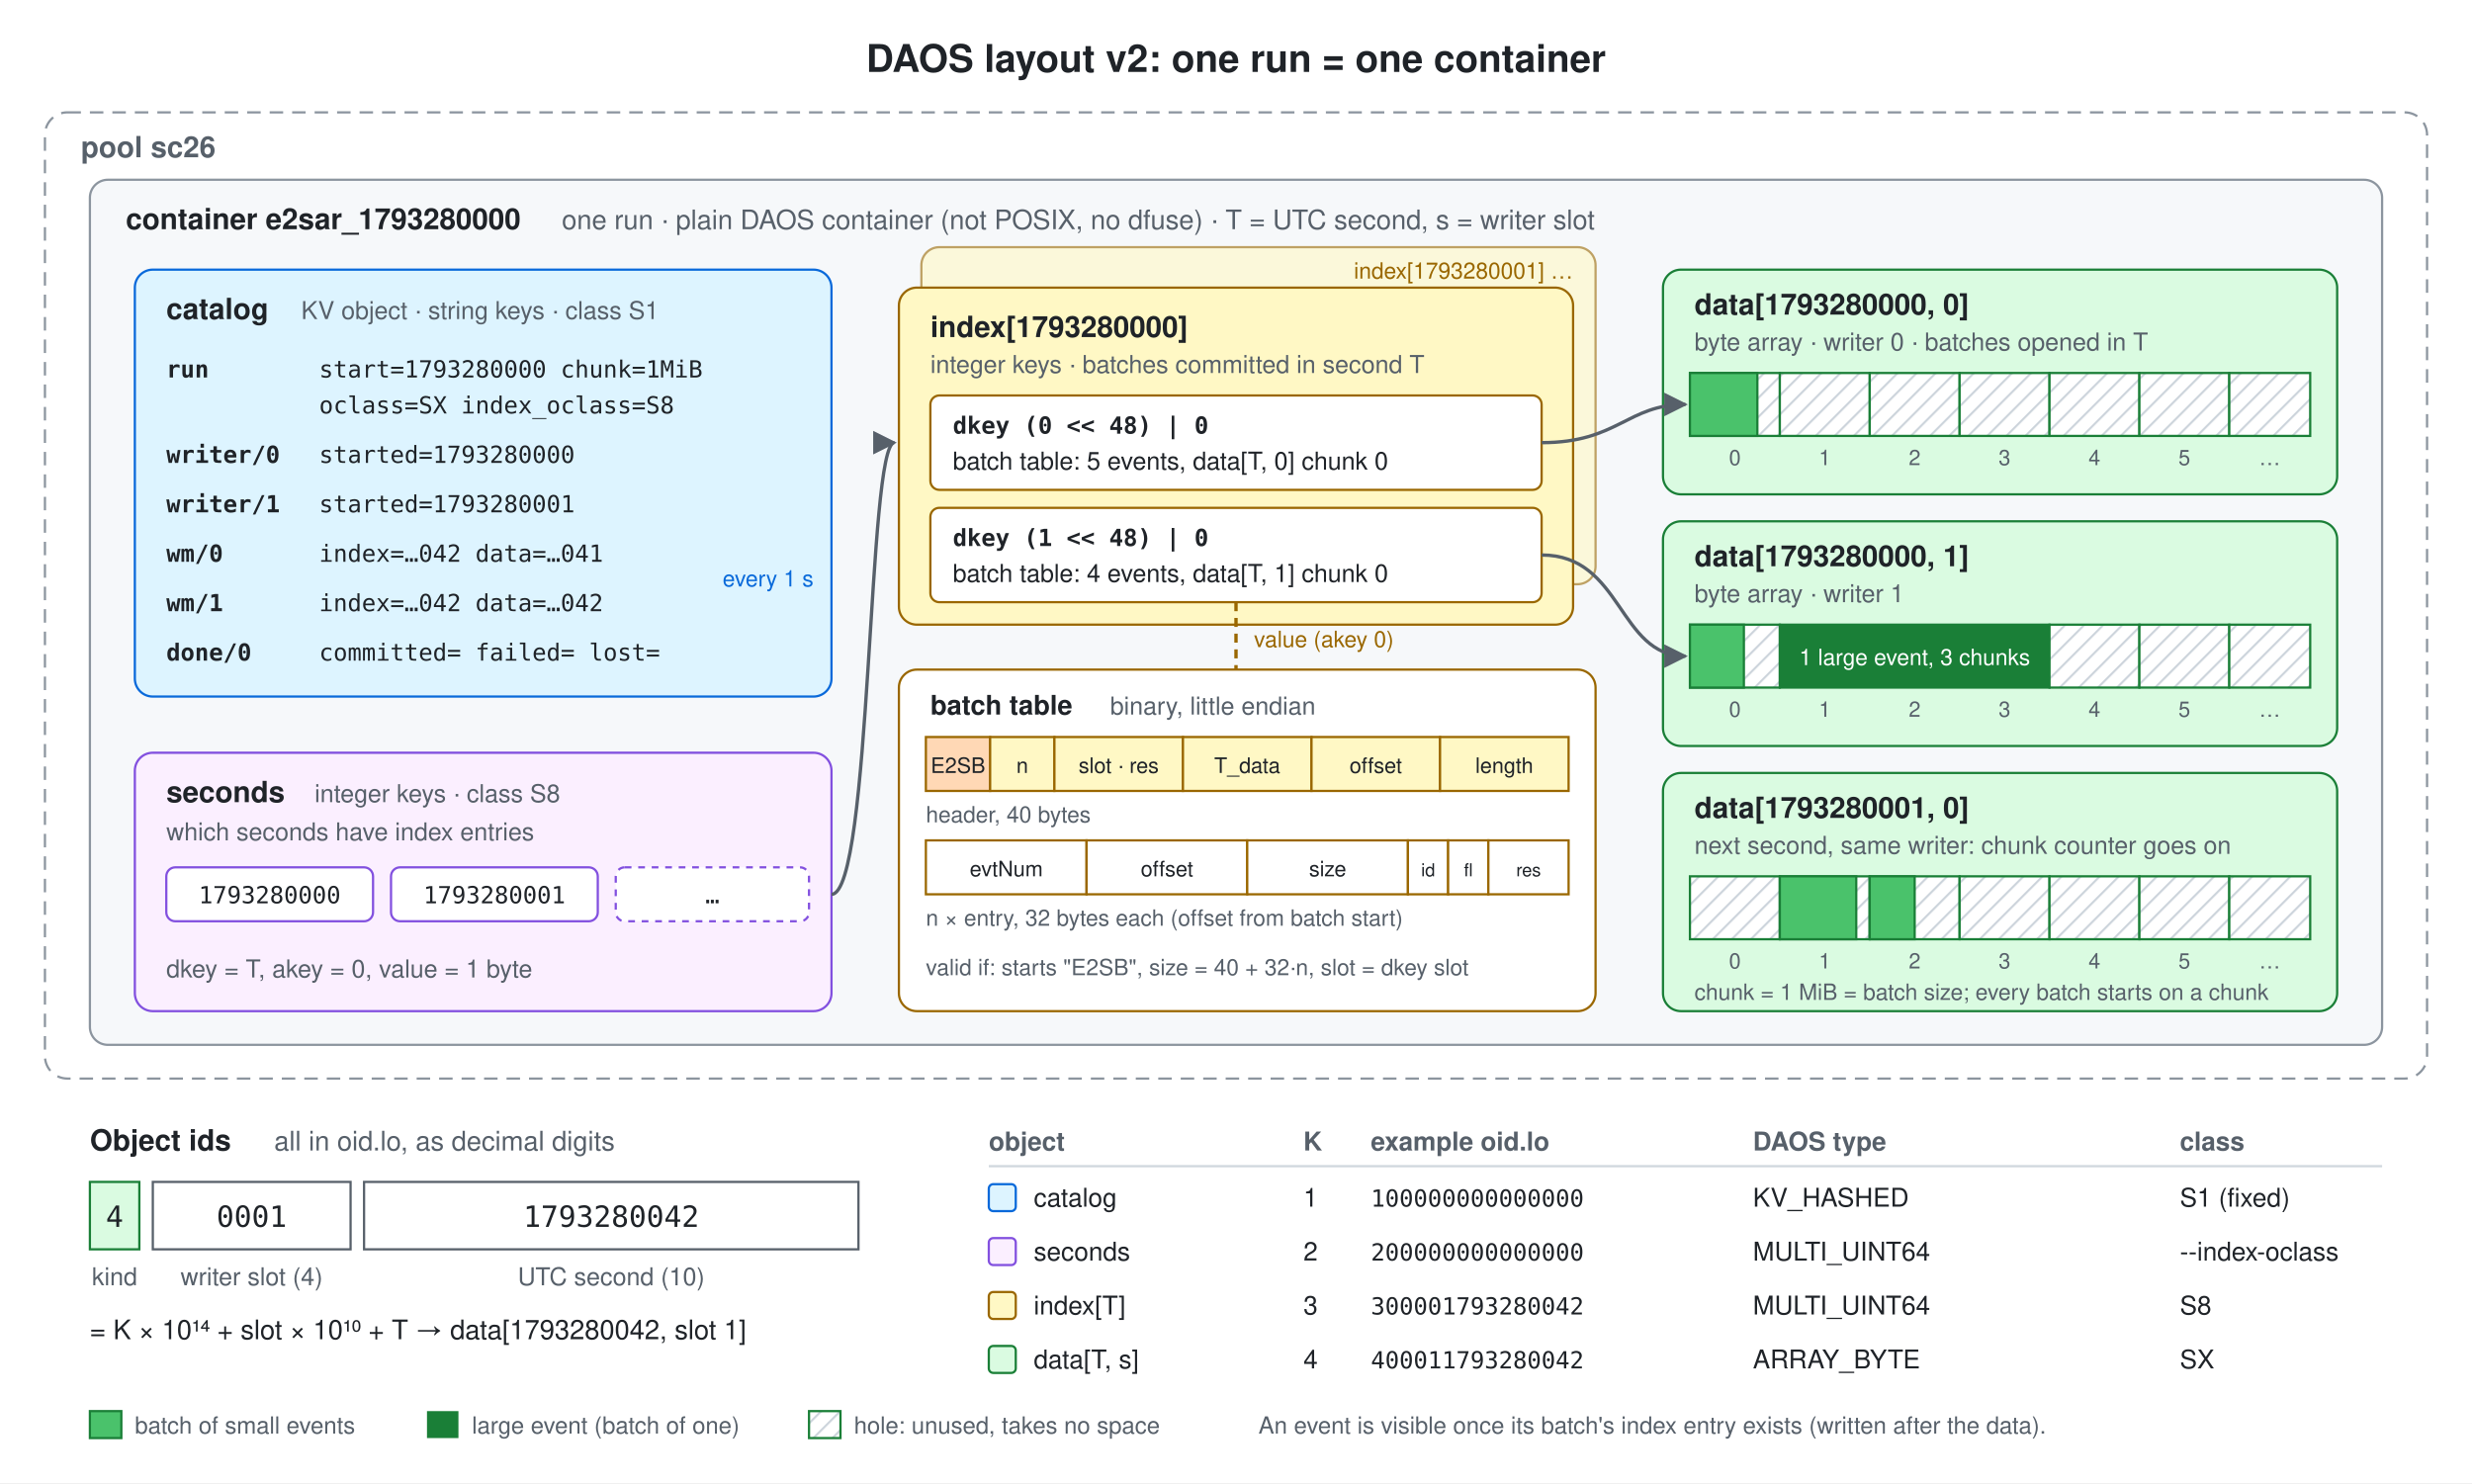
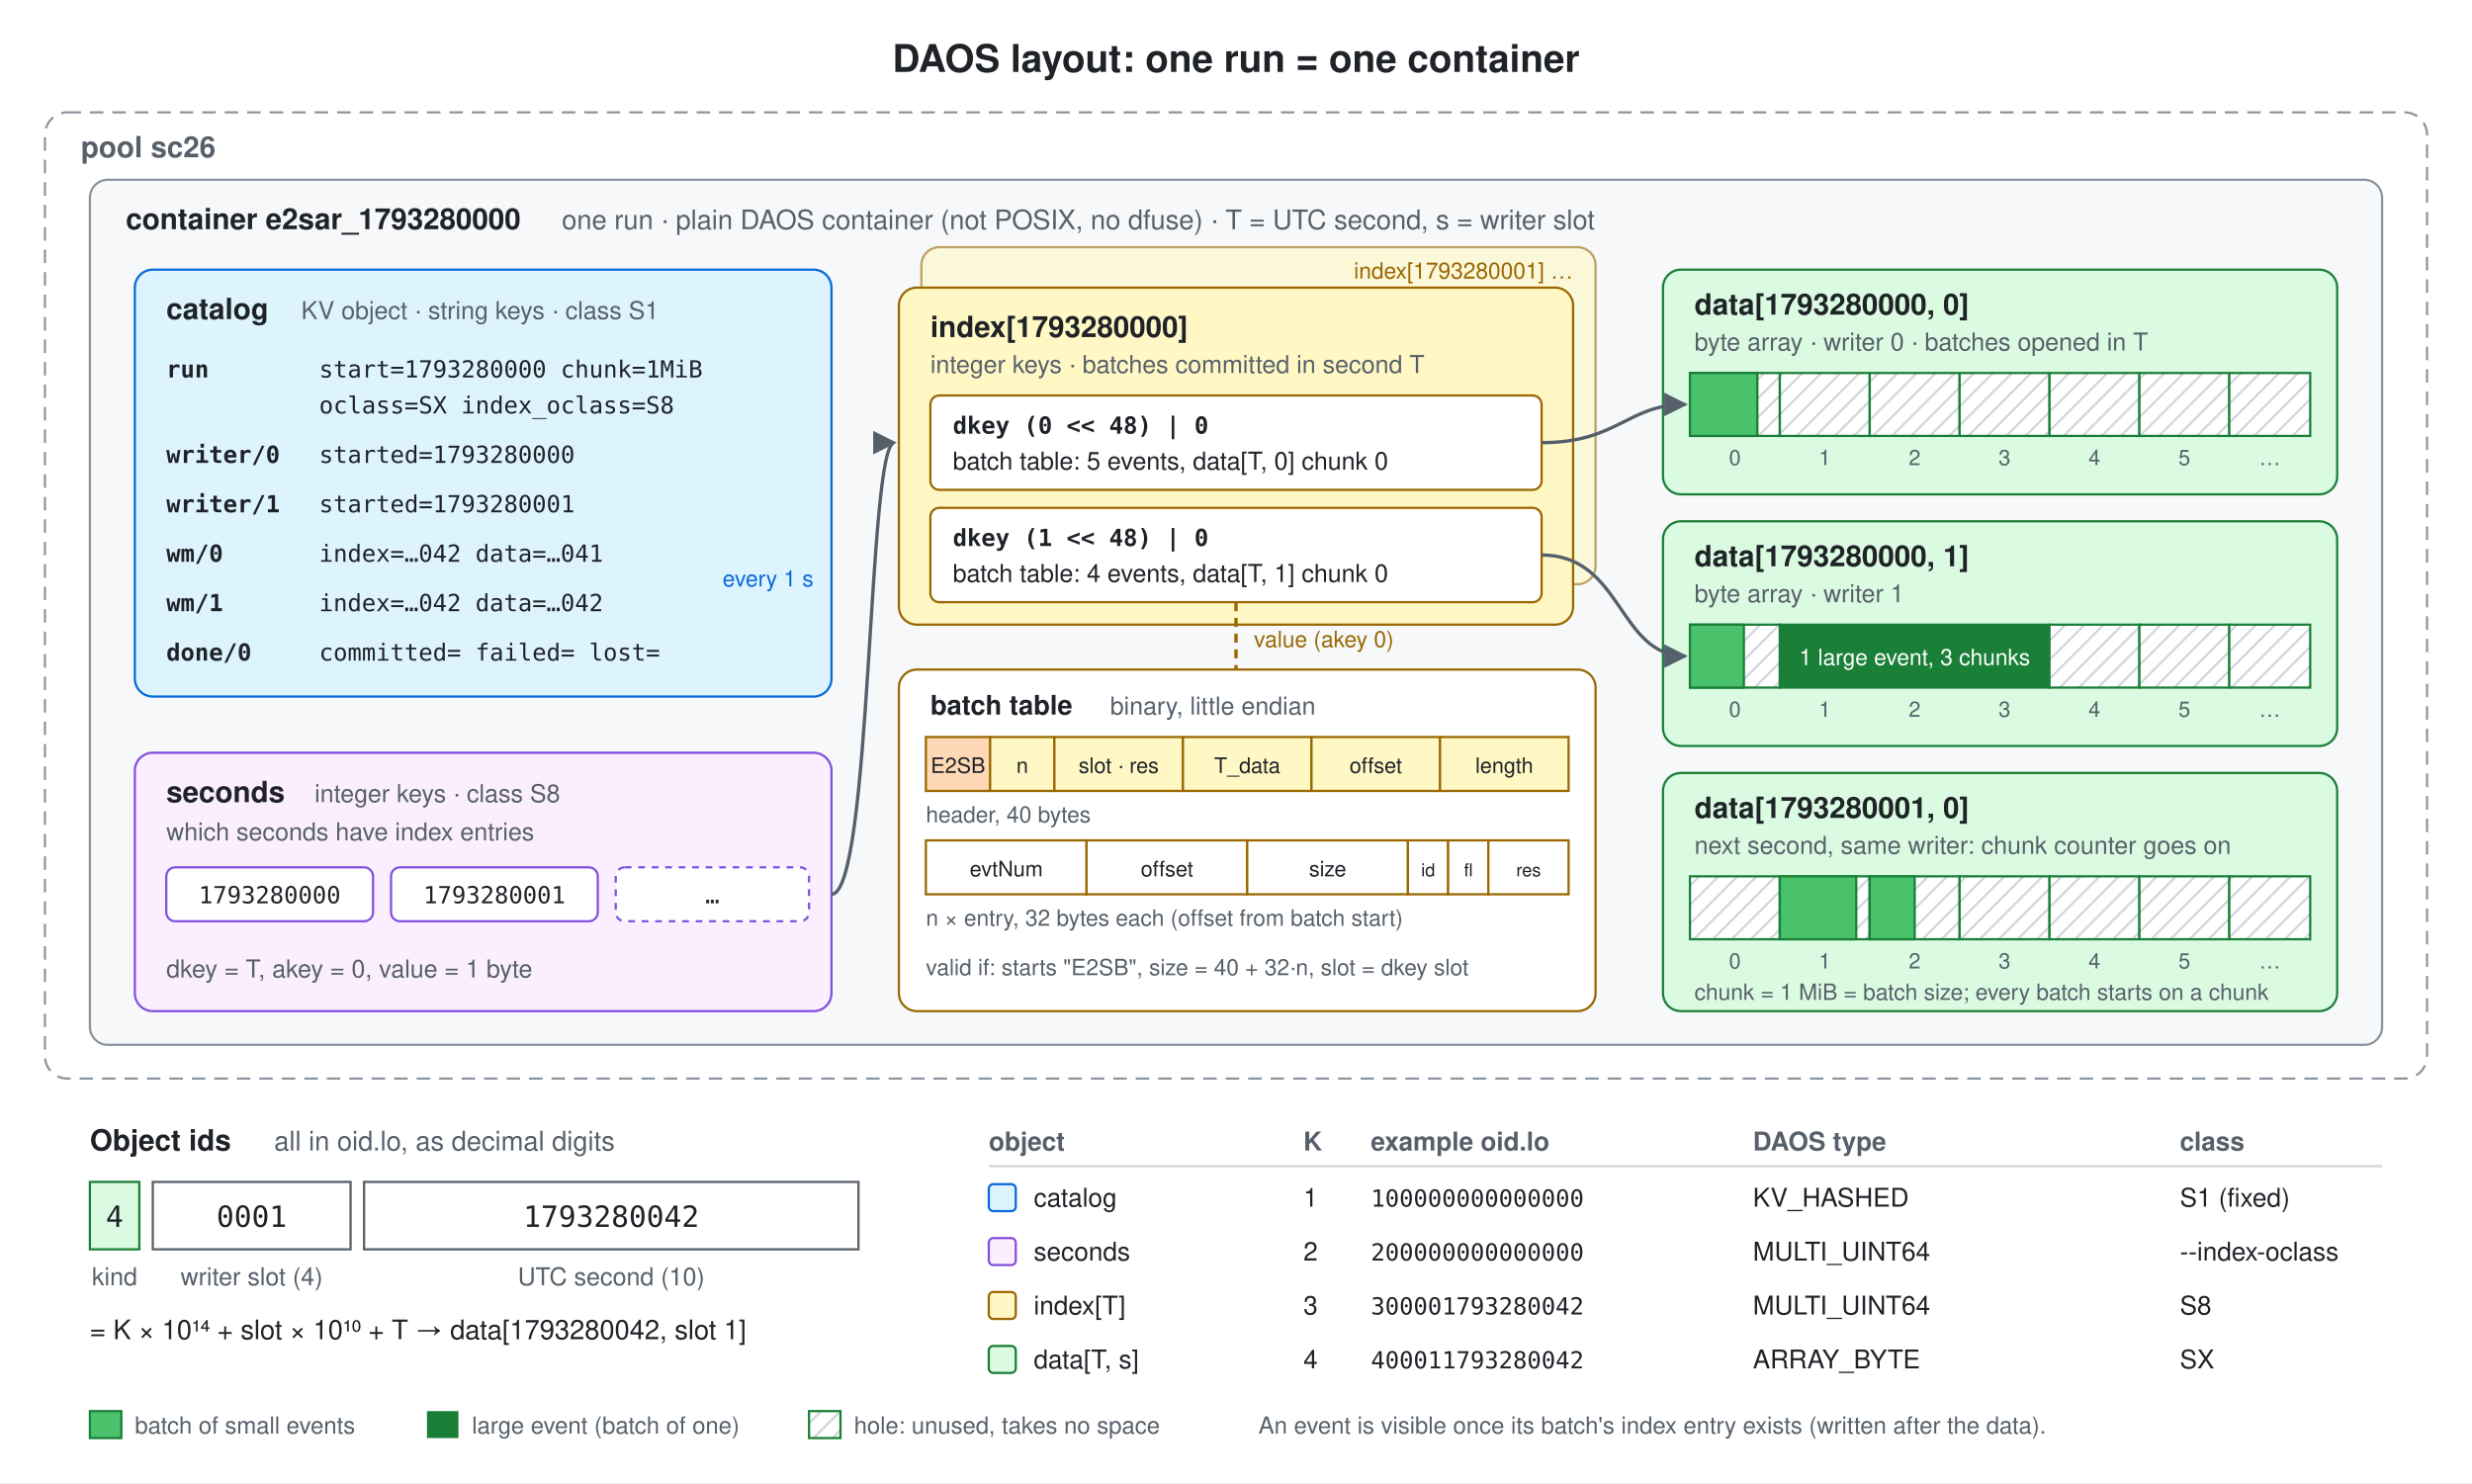
<svg xmlns="http://www.w3.org/2000/svg" width="1100" height="660" viewBox="0 0 1100 660" font-family="Helvetica, Arial, sans-serif" font-size="13" fill="#1f2328">
  <defs>
    <marker id="arrow" viewBox="0 0 10 10" refX="9" refY="5" markerWidth="7" markerHeight="7" orient="auto-start-reverse">
      <path d="M0,0 L10,5 L0,10 z" fill="#57606a" />
    </marker>
    <pattern id="hole" width="6" height="6" patternUnits="userSpaceOnUse" patternTransform="rotate(45)">
      <rect width="6" height="6" fill="#ffffff" />
      <line x1="0" y1="0" x2="0" y2="6" stroke="#d0d7de" stroke-width="2" />
    </pattern>
  </defs>
  <rect width="1100" height="660" fill="#ffffff" />
-   <text x="550" y="32" text-anchor="middle" font-size="17" font-weight="bold">DAOS layout v2: one run = one container</text>
+   <text x="550" y="32" text-anchor="middle" font-size="17" font-weight="bold">DAOS layout: one run = one container</text>
  <rect x="20" y="50" width="1060" height="430" rx="10" fill="none" stroke="#8c959f" stroke-dasharray="6 4" />
  <text x="36" y="70" font-weight="bold" fill="#57606a">pool sc26</text>
  <rect x="40" y="80" width="1020" height="385" rx="8" fill="#f6f8fa" stroke="#8c959f" />
  <text x="56" y="102" font-weight="bold">container e2sar_1793280000</text>
  <text x="250" y="102" font-size="12" fill="#57606a">one run · plain DAOS container (not POSIX, no dfuse) · T = UTC second, s = writer slot</text>
  <rect x="60" y="120" width="310" height="190" rx="8" fill="#ddf4ff" stroke="#0969da" />
  <text x="74" y="142" font-weight="bold">catalog</text>
  <text x="134" y="142" font-size="11" fill="#57606a">KV object · string keys · class S1</text>
  <g font-family="Menlo, Consolas, monospace" font-size="10.5">
    <text x="74" y="168" font-weight="bold">run</text>
    <text x="142" y="168">start=1793280000 chunk=1MiB</text>
    <text x="142" y="184">oclass=SX index_oclass=S8</text>
    <text x="74" y="206" font-weight="bold">writer/0</text>
    <text x="142" y="206">started=1793280000</text>
    <text x="74" y="228" font-weight="bold">writer/1</text>
    <text x="142" y="228">started=1793280001</text>
    <text x="74" y="250" font-weight="bold">wm/0</text>
    <text x="142" y="250">index=…042 data=…041</text>
    <text x="74" y="272" font-weight="bold">wm/1</text>
    <text x="142" y="272">index=…042 data=…042</text>
    <text x="74" y="294" font-weight="bold">done/0</text>
    <text x="142" y="294">committed= failed= lost=</text>
  </g>
  <text x="362" y="261" text-anchor="end" font-size="10" fill="#0969da">every 1 s</text>
  <rect x="60" y="335" width="310" height="115" rx="8" fill="#fbefff" stroke="#8250df" />
  <text x="74" y="357" font-weight="bold">seconds</text>
  <text x="140" y="357" font-size="11" fill="#57606a">integer keys · class S8</text>
  <text x="74" y="374" font-size="11" fill="#57606a">which seconds have index entries</text>
  <g font-family="Menlo, Consolas, monospace" font-size="10.5" text-anchor="middle">
    <rect x="74" y="386" width="92" height="24" rx="4" fill="#ffffff" stroke="#8250df" />
    <text x="120" y="402">1793280000</text>
    <rect x="174" y="386" width="92" height="24" rx="4" fill="#ffffff" stroke="#8250df" />
    <text x="220" y="402">1793280001</text>
    <rect x="274" y="386" width="86" height="24" rx="4" fill="#ffffff" stroke="#8250df" stroke-dasharray="3 3" />
    <text x="317" y="402">…</text>
  </g>
  <text x="74" y="435" font-size="11" fill="#57606a">dkey = T, akey = 0, value = 1 byte</text>
  <rect x="410" y="110" width="300" height="150" rx="8" fill="#fff8c5" stroke="#9a6700" opacity="0.6" />
  <text x="700" y="124" text-anchor="end" font-size="10" fill="#9a6700">index[1793280001] …</text>
  <rect x="400" y="128" width="300" height="150" rx="8" fill="#fff8c5" stroke="#9a6700" />
  <text x="414" y="150" font-weight="bold">index[1793280000]</text>
  <text x="414" y="166" font-size="11" fill="#57606a">integer keys · batches committed in second T</text>
  <rect x="414" y="176" width="272" height="42" rx="4" fill="#ffffff" stroke="#9a6700" />
  <text x="424" y="193" font-family="Menlo, Consolas, monospace" font-size="10.5" font-weight="bold">dkey (0 &lt;&lt; 48) | 0</text>
  <text x="424" y="209" font-size="11">batch table: 5 events, data[T, 0] chunk 0</text>
  <rect x="414" y="226" width="272" height="42" rx="4" fill="#ffffff" stroke="#9a6700" />
  <text x="424" y="243" font-family="Menlo, Consolas, monospace" font-size="10.5" font-weight="bold">dkey (1 &lt;&lt; 48) | 0</text>
  <text x="424" y="259" font-size="11">batch table: 4 events, data[T, 1] chunk 0</text>
  <path d="M370,398 C388,398 386,197 398,197" fill="none" stroke="#57606a" stroke-width="1.5" marker-end="url(#arrow)" />
  <line x1="550" y1="268" x2="550" y2="298" stroke="#9a6700" stroke-width="1.5" stroke-dasharray="4 3" />
  <text x="558" y="288" font-size="10" fill="#9a6700">value (akey 0)</text>
  <rect x="400" y="298" width="310" height="152" rx="8" fill="#ffffff" stroke="#9a6700" />
  <text x="414" y="318" font-weight="bold" font-size="12">batch table</text>
  <text x="494" y="318" font-size="11" fill="#57606a">binary, little endian</text>
  <g font-size="9.5" text-anchor="middle" stroke="#9a6700" stroke-width="1">
    <rect x="412" y="328" width="28.6" height="24" fill="#ffd8b5" />
    <rect x="440.6" y="328" width="28.6" height="24" fill="#fff8c5" />
    <rect x="469.2" y="328" width="57.2" height="24" fill="#fff8c5" />
    <rect x="526.4" y="328" width="57.2" height="24" fill="#fff8c5" />
    <rect x="583.6" y="328" width="57.2" height="24" fill="#fff8c5" />
    <rect x="640.8" y="328" width="57.2" height="24" fill="#fff8c5" />
  </g>
  <g font-size="9.5" text-anchor="middle">
    <text x="426.3" y="344">E2SB</text>
    <text x="454.9" y="344">n</text>
    <text x="497.8" y="344">slot · res</text>
    <text x="555" y="344">T_data</text>
    <text x="612.2" y="344">offset</text>
    <text x="669.4" y="344">length</text>
  </g>
  <text x="412" y="366" font-size="10" fill="#57606a">header, 40 bytes</text>
  <g stroke="#9a6700" stroke-width="1" fill="#ffffff">
    <rect x="412" y="374" width="71.5" height="24" />
    <rect x="483.5" y="374" width="71.5" height="24" />
    <rect x="555" y="374" width="71.5" height="24" />
    <rect x="626.5" y="374" width="17.9" height="24" />
    <rect x="644.4" y="374" width="17.9" height="24" />
    <rect x="662.3" y="374" width="35.7" height="24" />
  </g>
  <g font-size="9.5" text-anchor="middle">
    <text x="447.8" y="390">evtNum</text>
    <text x="519.3" y="390">offset</text>
    <text x="590.8" y="390">size</text>
    <text x="635.5" y="390" font-size="8">id</text>
    <text x="653.4" y="390" font-size="8">fl</text>
    <text x="680.2" y="390" font-size="8">res</text>
  </g>
  <text x="412" y="412" font-size="10" fill="#57606a">n × entry, 32 bytes each (offset from batch start)</text>
  <text x="412" y="434" font-size="10" fill="#57606a">valid if: starts "E2SB", size = 40 + 32·n, slot = dkey slot</text>
  <rect x="740" y="120" width="300" height="100" rx="8" fill="#dafbe1" stroke="#1a7f37" />
  <text x="754" y="140" font-weight="bold">data[1793280000, 0]</text>
  <text x="754" y="156" font-size="11" fill="#57606a">byte array · writer 0 · batches opened in T</text>
  <g stroke="#1a7f37" stroke-width="1">
    <rect x="752" y="166" width="40" height="28" fill="url(#hole)" />
    <rect x="752" y="166" width="30" height="28" fill="#4ac26b" />
    <rect x="792" y="166" width="40" height="28" fill="url(#hole)" />
    <rect x="832" y="166" width="40" height="28" fill="url(#hole)" />
    <rect x="872" y="166" width="40" height="28" fill="url(#hole)" />
    <rect x="912" y="166" width="40" height="28" fill="url(#hole)" />
    <rect x="952" y="166" width="40" height="28" fill="url(#hole)" />
    <rect x="992" y="166" width="36" height="28" fill="url(#hole)" />
  </g>
  <g font-size="9.5" fill="#57606a" text-anchor="middle">
    <text x="772" y="207">0</text>
    <text x="812" y="207">1</text>
    <text x="852" y="207">2</text>
    <text x="892" y="207">3</text>
    <text x="932" y="207">4</text>
    <text x="972" y="207">5</text>
    <text x="1010" y="207">…</text>
  </g>
  <rect x="740" y="232" width="300" height="100" rx="8" fill="#dafbe1" stroke="#1a7f37" />
  <text x="754" y="252" font-weight="bold">data[1793280000, 1]</text>
  <text x="754" y="268" font-size="11" fill="#57606a">byte array · writer 1</text>
  <g stroke="#1a7f37" stroke-width="1">
    <rect x="752" y="278" width="40" height="28" fill="url(#hole)" />
    <rect x="752" y="278" width="24" height="28" fill="#4ac26b" />
    <rect x="792" y="278" width="120" height="28" fill="#1a7f37" />
    <rect x="912" y="278" width="40" height="28" fill="url(#hole)" />
    <rect x="952" y="278" width="40" height="28" fill="url(#hole)" />
    <rect x="992" y="278" width="36" height="28" fill="url(#hole)" />
  </g>
  <text x="852" y="296" text-anchor="middle" font-size="10" fill="#ffffff">1 large event, 3 chunks</text>
  <g font-size="9.5" fill="#57606a" text-anchor="middle">
    <text x="772" y="319">0</text>
    <text x="812" y="319">1</text>
    <text x="852" y="319">2</text>
    <text x="892" y="319">3</text>
    <text x="932" y="319">4</text>
    <text x="972" y="319">5</text>
    <text x="1010" y="319">…</text>
  </g>
  <rect x="740" y="344" width="300" height="106" rx="8" fill="#dafbe1" stroke="#1a7f37" />
  <text x="754" y="364" font-weight="bold">data[1793280001, 0]</text>
  <text x="754" y="380" font-size="11" fill="#57606a">next second, same writer: chunk counter goes on</text>
  <g stroke="#1a7f37" stroke-width="1">
    <rect x="752" y="390" width="40" height="28" fill="url(#hole)" />
    <rect x="792" y="390" width="40" height="28" fill="url(#hole)" />
    <rect x="792" y="390" width="34" height="28" fill="#4ac26b" />
    <rect x="832" y="390" width="40" height="28" fill="url(#hole)" />
    <rect x="832" y="390" width="20" height="28" fill="#4ac26b" />
    <rect x="872" y="390" width="40" height="28" fill="url(#hole)" />
    <rect x="912" y="390" width="40" height="28" fill="url(#hole)" />
    <rect x="952" y="390" width="40" height="28" fill="url(#hole)" />
    <rect x="992" y="390" width="36" height="28" fill="url(#hole)" />
  </g>
  <g font-size="9.5" fill="#57606a" text-anchor="middle">
    <text x="772" y="431">0</text>
    <text x="812" y="431">1</text>
    <text x="852" y="431">2</text>
    <text x="892" y="431">3</text>
    <text x="932" y="431">4</text>
    <text x="972" y="431">5</text>
    <text x="1010" y="431">…</text>
  </g>
  <text x="754" y="445" font-size="10" fill="#57606a">chunk = 1 MiB = batch size; every batch starts on a chunk</text>
  <path d="M686,197 C720,197 724,180 750,180" fill="none" stroke="#57606a" stroke-width="1.5" marker-end="url(#arrow)" />
  <path d="M686,247 C722,247 720,292 750,292" fill="none" stroke="#57606a" stroke-width="1.5" marker-end="url(#arrow)" />
  <text x="40" y="512" font-weight="bold">Object ids</text>
  <text x="122" y="512" font-size="12" fill="#57606a">all in oid.lo, as decimal digits</text>
  <g font-family="Menlo, Consolas, monospace" font-size="13" text-anchor="middle">
    <rect x="40" y="526" width="22" height="30" fill="#dafbe1" stroke="#1a7f37" />
    <text x="51" y="546">4</text>
    <rect x="68" y="526" width="88" height="30" fill="#ffffff" stroke="#57606a" />
    <text x="112" y="546">0001</text>
    <rect x="162" y="526" width="220" height="30" fill="#ffffff" stroke="#57606a" />
    <text x="272" y="546">1793280042</text>
  </g>
  <g font-size="11" fill="#57606a" text-anchor="middle">
    <text x="51" y="572">kind</text>
    <text x="112" y="572">writer slot (4)</text>
    <text x="272" y="572">UTC second (10)</text>
  </g>
  <text x="40" y="596" font-size="12">= K × 10¹⁴ + slot × 10¹⁰ + T   →   data[1793280042, slot 1]</text>
  <g font-size="11.5">
    <text x="440" y="512" font-weight="bold" fill="#57606a">object</text>
    <text x="580" y="512" font-weight="bold" fill="#57606a">K</text>
    <text x="610" y="512" font-weight="bold" fill="#57606a">example oid.lo</text>
    <text x="780" y="512" font-weight="bold" fill="#57606a">DAOS type</text>
    <text x="970" y="512" font-weight="bold" fill="#57606a">class</text>
    <line x1="440" y1="519" x2="1060" y2="519" stroke="#d0d7de" />
    <rect x="440" y="527" width="12" height="12" rx="2" fill="#ddf4ff" stroke="#0969da" />
    <text x="460" y="537">catalog</text>
    <text x="580" y="537">1</text>
    <text x="610" y="537" font-family="Menlo, Consolas, monospace" font-size="10.5">100000000000000</text>
    <text x="780" y="537">KV_HASHED</text>
    <text x="970" y="537">S1 (fixed)</text>
    <rect x="440" y="551" width="12" height="12" rx="2" fill="#fbefff" stroke="#8250df" />
    <text x="460" y="561">seconds</text>
    <text x="580" y="561">2</text>
    <text x="610" y="561" font-family="Menlo, Consolas, monospace" font-size="10.5">200000000000000</text>
    <text x="780" y="561">MULTI_UINT64</text>
    <text x="970" y="561">--index-oclass</text>
    <rect x="440" y="575" width="12" height="12" rx="2" fill="#fff8c5" stroke="#9a6700" />
    <text x="460" y="585">index[T]</text>
    <text x="580" y="585">3</text>
    <text x="610" y="585" font-family="Menlo, Consolas, monospace" font-size="10.5">300001793280042</text>
    <text x="780" y="585">MULTI_UINT64</text>
    <text x="970" y="585">S8</text>
    <rect x="440" y="599" width="12" height="12" rx="2" fill="#dafbe1" stroke="#1a7f37" />
    <text x="460" y="609">data[T, s]</text>
    <text x="580" y="609">4</text>
    <text x="610" y="609" font-family="Menlo, Consolas, monospace" font-size="10.5">400011793280042</text>
    <text x="780" y="609">ARRAY_BYTE</text>
    <text x="970" y="609">SX</text>
  </g>
  <g font-size="10.5" fill="#57606a">
    <rect x="40" y="628" width="14" height="12" fill="#4ac26b" stroke="#1a7f37" />
    <text x="60" y="638">batch of small events</text>
    <rect x="190" y="628" width="14" height="12" fill="#1a7f37" />
    <text x="210" y="638">large event (batch of one)</text>
    <rect x="360" y="628" width="14" height="12" fill="url(#hole)" stroke="#1a7f37" />
    <text x="380" y="638">hole: unused, takes no space</text>
    <text x="560" y="638">An event is visible once its batch's index entry exists (written after the data).</text>
  </g>
</svg>
